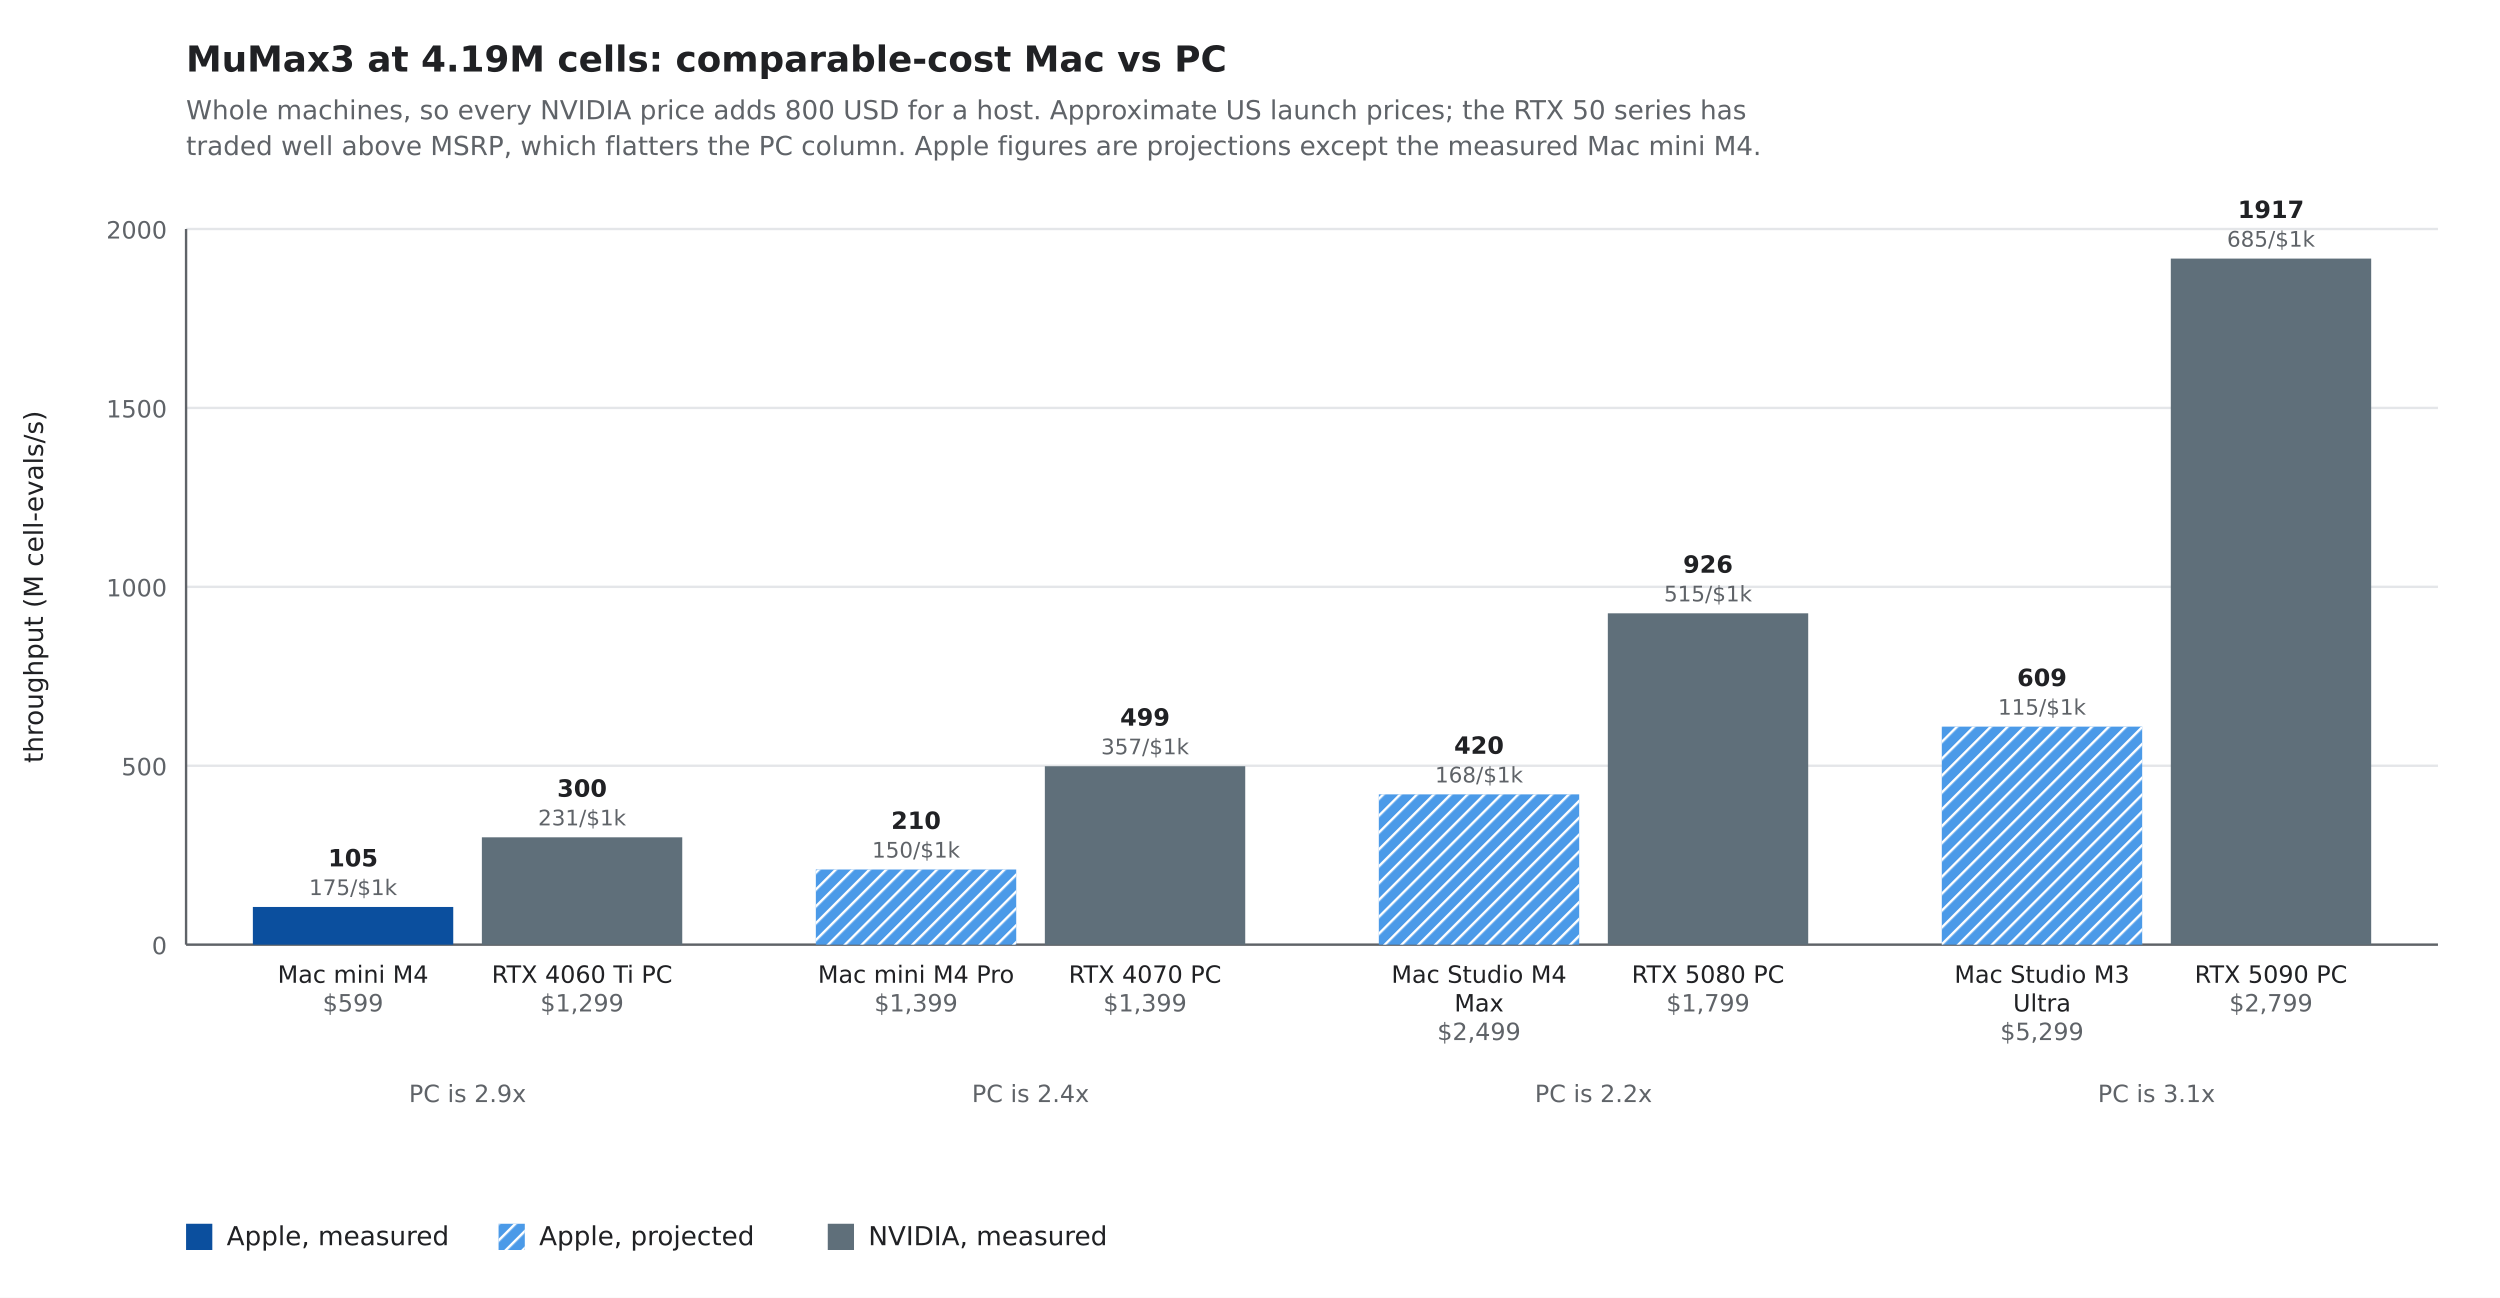
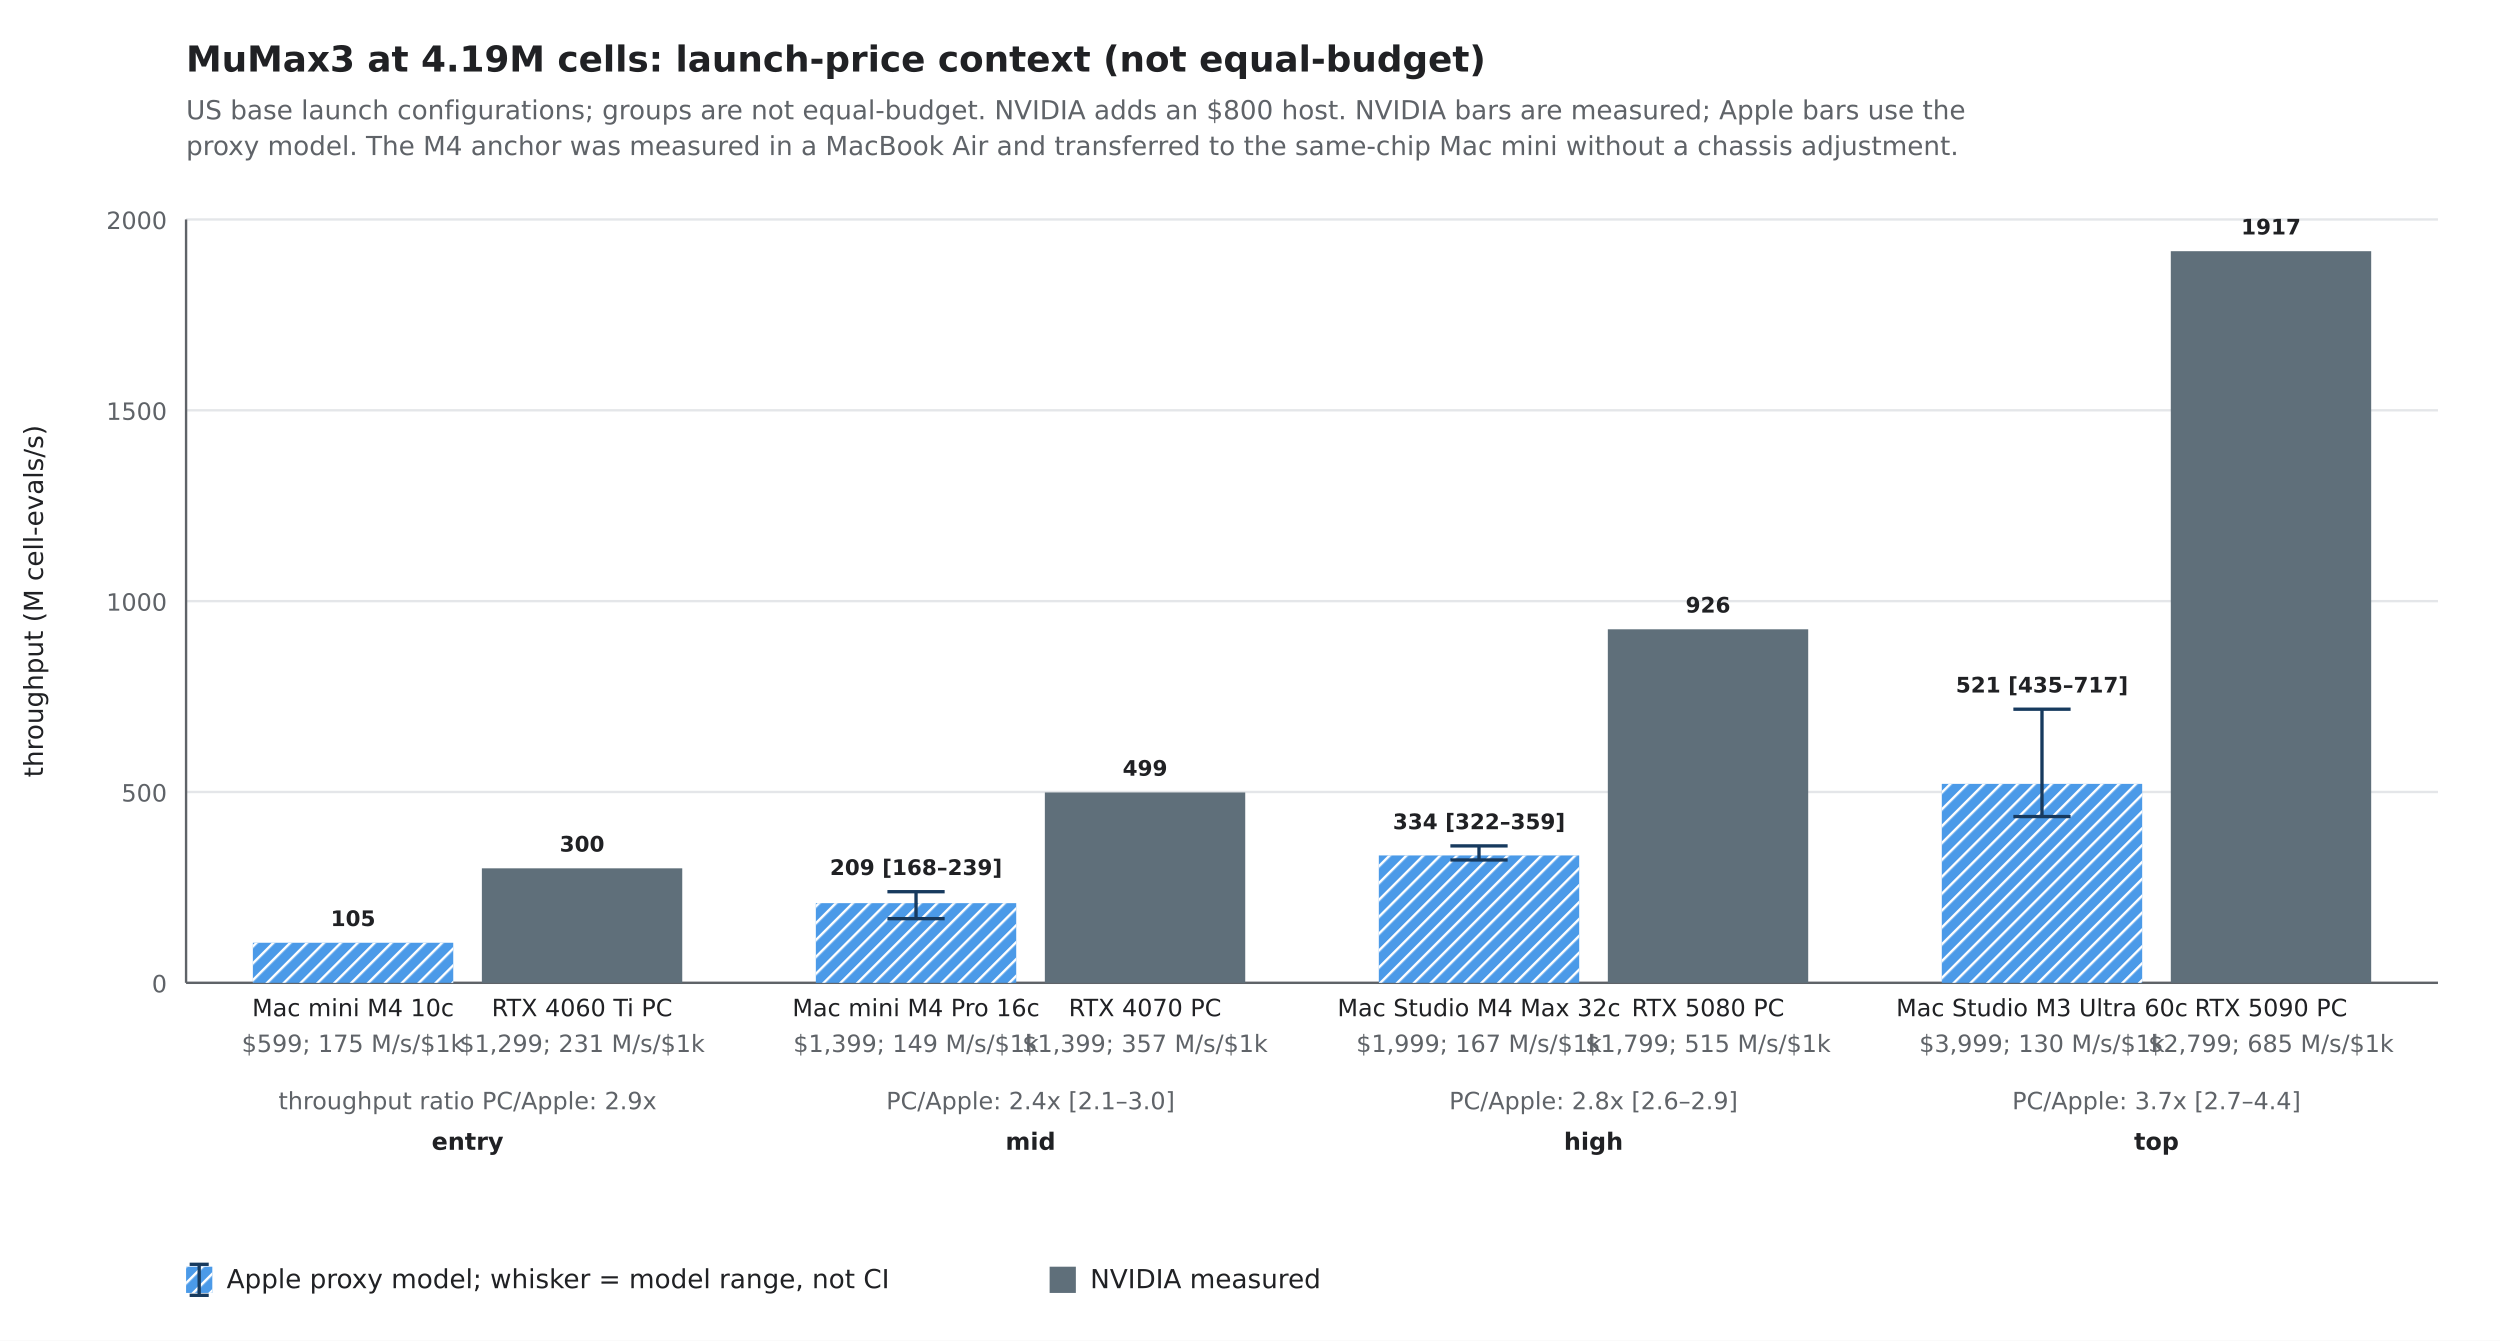
- <svg xmlns="http://www.w3.org/2000/svg" width="1048" height="544" viewBox="0 0 1048 544">
+ <svg xmlns="http://www.w3.org/2000/svg" width="1048" height="562" viewBox="0 0 1048 562">
  <defs>
    <pattern id="hatch" width="5" height="5" patternTransform="rotate(45)" patternUnits="userSpaceOnUse">
      <line x1="0" y1="0" x2="0" y2="5" stroke="#ffffff" stroke-width="2.1" />
    </pattern>
  </defs>
-   <rect width="1048" height="544" fill="#ffffff" />
-   <text x="78" y="30" font-family="DejaVu Sans, Helvetica, Arial, sans-serif" font-size="15" font-weight="600" fill="#202124">MuMax3 at 4.19M cells: comparable-cost Mac vs PC</text>
-   <text x="78" y="50" font-family="DejaVu Sans, Helvetica, Arial, sans-serif" font-size="11" fill="#5f6368">Whole machines, so every NVIDIA price adds 800 USD for a host. Approximate US launch prices; the RTX 50 series has</text>
-   <text x="78" y="65" font-family="DejaVu Sans, Helvetica, Arial, sans-serif" font-size="11" fill="#5f6368">traded well above MSRP, which flatters the PC column. Apple figures are projections except the measured Mac mini M4.</text>
-   <line x1="78" y1="396.0" x2="1022" y2="396.0" stroke="#e4e6e9" stroke-width="1" />
-   <text x="70" y="400.0" font-family="DejaVu Sans, Helvetica, Arial, sans-serif" font-size="10" fill="#5f6368" text-anchor="end">0</text>
-   <line x1="78" y1="321.0" x2="1022" y2="321.0" stroke="#e4e6e9" stroke-width="1" />
-   <text x="70" y="325.0" font-family="DejaVu Sans, Helvetica, Arial, sans-serif" font-size="10" fill="#5f6368" text-anchor="end">500</text>
-   <line x1="78" y1="246.0" x2="1022" y2="246.0" stroke="#e4e6e9" stroke-width="1" />
-   <text x="70" y="250.0" font-family="DejaVu Sans, Helvetica, Arial, sans-serif" font-size="10" fill="#5f6368" text-anchor="end">1000</text>
-   <line x1="78" y1="171.0" x2="1022" y2="171.0" stroke="#e4e6e9" stroke-width="1" />
-   <text x="70" y="175.0" font-family="DejaVu Sans, Helvetica, Arial, sans-serif" font-size="10" fill="#5f6368" text-anchor="end">1500</text>
-   <line x1="78" y1="96.0" x2="1022" y2="96.0" stroke="#e4e6e9" stroke-width="1" />
-   <text x="70" y="100.0" font-family="DejaVu Sans, Helvetica, Arial, sans-serif" font-size="10" fill="#5f6368" text-anchor="end">2000</text>
-   <line x1="78" y1="96" x2="78" y2="396" stroke="#5f6368" stroke-width="1" />
-   <line x1="78" y1="396" x2="1022" y2="396" stroke="#5f6368" stroke-width="1" />
-   <text x="18" y="246.0" font-family="DejaVu Sans, Helvetica, Arial, sans-serif" font-size="11" fill="#202124" text-anchor="middle" transform="rotate(-90 18 246.0)">throughput (M cell-evals/s)</text>
-   <rect x="106.0" y="380.2" width="84" height="15.8" fill="#0b4f9e" />
-   <text x="148.0" y="363.2" font-family="DejaVu Sans, Helvetica, Arial, sans-serif" font-size="10" font-weight="600" fill="#202124" text-anchor="middle">105</text>
-   <text x="148.0" y="375.2" font-family="DejaVu Sans, Helvetica, Arial, sans-serif" font-size="9" fill="#5f6368" text-anchor="middle">175/$1k</text>
-   <text x="148.0" y="412.0" font-family="DejaVu Sans, Helvetica, Arial, sans-serif" font-size="10" fill="#202124" text-anchor="middle">Mac mini M4</text>
-   <text x="148.0" y="424.0" font-family="DejaVu Sans, Helvetica, Arial, sans-serif" font-size="10" fill="#5f6368" text-anchor="middle">$599</text>
-   <rect x="202.0" y="351.0" width="84" height="45.0" fill="#5f6f7a" />
-   <text x="244.0" y="334.0" font-family="DejaVu Sans, Helvetica, Arial, sans-serif" font-size="10" font-weight="600" fill="#202124" text-anchor="middle">300</text>
-   <text x="244.0" y="346.0" font-family="DejaVu Sans, Helvetica, Arial, sans-serif" font-size="9" fill="#5f6368" text-anchor="middle">231/$1k</text>
-   <text x="244.0" y="412.0" font-family="DejaVu Sans, Helvetica, Arial, sans-serif" font-size="10" fill="#202124" text-anchor="middle">RTX 4060 Ti PC</text>
-   <text x="244.0" y="424.0" font-family="DejaVu Sans, Helvetica, Arial, sans-serif" font-size="10" fill="#5f6368" text-anchor="middle">$1,299</text>
-   <text x="196.0" y="462.0" font-family="DejaVu Sans, Helvetica, Arial, sans-serif" font-size="10" fill="#5f6368" text-anchor="middle">PC is 2.9x</text>
-   <rect x="342.0" y="364.5" width="84" height="31.5" fill="#4b9ae8" />
-   <rect x="342.0" y="364.5" width="84" height="31.5" fill="url(#hatch)" />
-   <text x="384.0" y="347.5" font-family="DejaVu Sans, Helvetica, Arial, sans-serif" font-size="10" font-weight="600" fill="#202124" text-anchor="middle">210</text>
-   <text x="384.0" y="359.5" font-family="DejaVu Sans, Helvetica, Arial, sans-serif" font-size="9" fill="#5f6368" text-anchor="middle">150/$1k</text>
-   <text x="384.0" y="412.0" font-family="DejaVu Sans, Helvetica, Arial, sans-serif" font-size="10" fill="#202124" text-anchor="middle">Mac mini M4 Pro</text>
-   <text x="384.0" y="424.0" font-family="DejaVu Sans, Helvetica, Arial, sans-serif" font-size="10" fill="#5f6368" text-anchor="middle">$1,399</text>
-   <rect x="438.0" y="321.2" width="84" height="74.8" fill="#5f6f7a" />
-   <text x="480.0" y="304.2" font-family="DejaVu Sans, Helvetica, Arial, sans-serif" font-size="10" font-weight="600" fill="#202124" text-anchor="middle">499</text>
-   <text x="480.0" y="316.2" font-family="DejaVu Sans, Helvetica, Arial, sans-serif" font-size="9" fill="#5f6368" text-anchor="middle">357/$1k</text>
-   <text x="480.0" y="412.0" font-family="DejaVu Sans, Helvetica, Arial, sans-serif" font-size="10" fill="#202124" text-anchor="middle">RTX 4070 PC</text>
-   <text x="480.0" y="424.0" font-family="DejaVu Sans, Helvetica, Arial, sans-serif" font-size="10" fill="#5f6368" text-anchor="middle">$1,399</text>
-   <text x="432.0" y="462.0" font-family="DejaVu Sans, Helvetica, Arial, sans-serif" font-size="10" fill="#5f6368" text-anchor="middle">PC is 2.4x</text>
-   <rect x="578.0" y="333.0" width="84" height="63.0" fill="#4b9ae8" />
-   <rect x="578.0" y="333.0" width="84" height="63.0" fill="url(#hatch)" />
-   <text x="620.0" y="316.0" font-family="DejaVu Sans, Helvetica, Arial, sans-serif" font-size="10" font-weight="600" fill="#202124" text-anchor="middle">420</text>
-   <text x="620.0" y="328.0" font-family="DejaVu Sans, Helvetica, Arial, sans-serif" font-size="9" fill="#5f6368" text-anchor="middle">168/$1k</text>
-   <text x="620.0" y="412.0" font-family="DejaVu Sans, Helvetica, Arial, sans-serif" font-size="10" fill="#202124" text-anchor="middle">Mac Studio M4</text>
-   <text x="620.0" y="424.0" font-family="DejaVu Sans, Helvetica, Arial, sans-serif" font-size="10" fill="#202124" text-anchor="middle">Max</text>
-   <text x="620.0" y="436.0" font-family="DejaVu Sans, Helvetica, Arial, sans-serif" font-size="10" fill="#5f6368" text-anchor="middle">$2,499</text>
-   <rect x="674.0" y="257.1" width="84" height="138.9" fill="#5f6f7a" />
-   <text x="716.0" y="240.1" font-family="DejaVu Sans, Helvetica, Arial, sans-serif" font-size="10" font-weight="600" fill="#202124" text-anchor="middle">926</text>
-   <text x="716.0" y="252.1" font-family="DejaVu Sans, Helvetica, Arial, sans-serif" font-size="9" fill="#5f6368" text-anchor="middle">515/$1k</text>
-   <text x="716.0" y="412.0" font-family="DejaVu Sans, Helvetica, Arial, sans-serif" font-size="10" fill="#202124" text-anchor="middle">RTX 5080 PC</text>
-   <text x="716.0" y="424.0" font-family="DejaVu Sans, Helvetica, Arial, sans-serif" font-size="10" fill="#5f6368" text-anchor="middle">$1,799</text>
-   <text x="668.0" y="462.0" font-family="DejaVu Sans, Helvetica, Arial, sans-serif" font-size="10" fill="#5f6368" text-anchor="middle">PC is 2.2x</text>
-   <rect x="814.0" y="304.6" width="84" height="91.4" fill="#4b9ae8" />
-   <rect x="814.0" y="304.6" width="84" height="91.4" fill="url(#hatch)" />
-   <text x="856.0" y="287.6" font-family="DejaVu Sans, Helvetica, Arial, sans-serif" font-size="10" font-weight="600" fill="#202124" text-anchor="middle">609</text>
-   <text x="856.0" y="299.6" font-family="DejaVu Sans, Helvetica, Arial, sans-serif" font-size="9" fill="#5f6368" text-anchor="middle">115/$1k</text>
-   <text x="856.0" y="412.0" font-family="DejaVu Sans, Helvetica, Arial, sans-serif" font-size="10" fill="#202124" text-anchor="middle">Mac Studio M3</text>
-   <text x="856.0" y="424.0" font-family="DejaVu Sans, Helvetica, Arial, sans-serif" font-size="10" fill="#202124" text-anchor="middle">Ultra</text>
-   <text x="856.0" y="436.0" font-family="DejaVu Sans, Helvetica, Arial, sans-serif" font-size="10" fill="#5f6368" text-anchor="middle">$5,299</text>
-   <rect x="910.0" y="108.4" width="84" height="287.6" fill="#5f6f7a" />
-   <text x="952.0" y="91.4" font-family="DejaVu Sans, Helvetica, Arial, sans-serif" font-size="10" font-weight="600" fill="#202124" text-anchor="middle">1917</text>
-   <text x="952.0" y="103.4" font-family="DejaVu Sans, Helvetica, Arial, sans-serif" font-size="9" fill="#5f6368" text-anchor="middle">685/$1k</text>
-   <text x="952.0" y="412.0" font-family="DejaVu Sans, Helvetica, Arial, sans-serif" font-size="10" fill="#202124" text-anchor="middle">RTX 5090 PC</text>
-   <text x="952.0" y="424.0" font-family="DejaVu Sans, Helvetica, Arial, sans-serif" font-size="10" fill="#5f6368" text-anchor="middle">$2,799</text>
-   <text x="904.0" y="462.0" font-family="DejaVu Sans, Helvetica, Arial, sans-serif" font-size="10" fill="#5f6368" text-anchor="middle">PC is 3.1x</text>
-   <rect x="78" y="513" width="11" height="11" fill="#0b4f9e" />
-   <text x="95" y="522" font-family="DejaVu Sans, Helvetica, Arial, sans-serif" font-size="11" fill="#202124">Apple, measured</text>
-   <rect x="209.0" y="513" width="11" height="11" fill="#4b9ae8" />
-   <rect x="209.0" y="513" width="11" height="11" fill="url(#hatch)" />
-   <text x="226.0" y="522" font-family="DejaVu Sans, Helvetica, Arial, sans-serif" font-size="11" fill="#202124">Apple, projected</text>
-   <rect x="347.0" y="513" width="11" height="11" fill="#5f6f7a" />
-   <text x="364.0" y="522" font-family="DejaVu Sans, Helvetica, Arial, sans-serif" font-size="11" fill="#202124">NVIDIA, measured</text>
+   <rect width="1048" height="562" fill="#ffffff" />
+   <text x="78" y="30" font-family="DejaVu Sans, Helvetica, Arial, sans-serif" font-size="15" font-weight="600" fill="#202124">MuMax3 at 4.19M cells: launch-price context (not equal-budget)</text>
+   <text x="78" y="50" font-family="DejaVu Sans, Helvetica, Arial, sans-serif" font-size="11" fill="#5f6368">US base launch configurations; groups are not equal-budget. NVIDIA adds an $800 host. NVIDIA bars are measured; Apple bars use the</text>
+   <text x="78" y="65" font-family="DejaVu Sans, Helvetica, Arial, sans-serif" font-size="11" fill="#5f6368">proxy model. The M4 anchor was measured in a MacBook Air and transferred to the same-chip Mac mini without a chassis adjustment.</text>
+   <line x1="78" y1="412.0" x2="1022" y2="412.0" stroke="#e4e6e9" stroke-width="1" />
+   <text x="70" y="416.0" font-family="DejaVu Sans, Helvetica, Arial, sans-serif" font-size="10" fill="#5f6368" text-anchor="end">0</text>
+   <line x1="78" y1="332.0" x2="1022" y2="332.0" stroke="#e4e6e9" stroke-width="1" />
+   <text x="70" y="336.0" font-family="DejaVu Sans, Helvetica, Arial, sans-serif" font-size="10" fill="#5f6368" text-anchor="end">500</text>
+   <line x1="78" y1="252.0" x2="1022" y2="252.0" stroke="#e4e6e9" stroke-width="1" />
+   <text x="70" y="256.0" font-family="DejaVu Sans, Helvetica, Arial, sans-serif" font-size="10" fill="#5f6368" text-anchor="end">1000</text>
+   <line x1="78" y1="172.0" x2="1022" y2="172.0" stroke="#e4e6e9" stroke-width="1" />
+   <text x="70" y="176.0" font-family="DejaVu Sans, Helvetica, Arial, sans-serif" font-size="10" fill="#5f6368" text-anchor="end">1500</text>
+   <line x1="78" y1="92.0" x2="1022" y2="92.0" stroke="#e4e6e9" stroke-width="1" />
+   <text x="70" y="96.0" font-family="DejaVu Sans, Helvetica, Arial, sans-serif" font-size="10" fill="#5f6368" text-anchor="end">2000</text>
+   <line x1="78" y1="92" x2="78" y2="412" stroke="#5f6368" stroke-width="1" />
+   <line x1="78" y1="412" x2="1022" y2="412" stroke="#5f6368" stroke-width="1" />
+   <text x="18" y="252.0" font-family="DejaVu Sans, Helvetica, Arial, sans-serif" font-size="11" fill="#202124" text-anchor="middle" transform="rotate(-90 18 252.0)">throughput (M cell-evals/s)</text>
+   <rect x="106.0" y="395.2" width="84" height="16.8" fill="#4b9ae8" />
+   <rect x="106.0" y="395.2" width="84" height="16.8" fill="url(#hatch)" />
+   <text x="148.0" y="388.2" font-family="DejaVu Sans, Helvetica, Arial, sans-serif" font-size="9" font-weight="600" fill="#202124" text-anchor="middle">105</text>
+   <text x="148.0" y="426.0" font-family="DejaVu Sans, Helvetica, Arial, sans-serif" font-size="10" fill="#202124" text-anchor="middle">Mac mini M4 10c</text>
+   <text x="148.0" y="441.0" font-family="DejaVu Sans, Helvetica, Arial, sans-serif" font-size="10" fill="#5f6368" text-anchor="middle">$599; 175 M/s/$1k</text>
+   <rect x="202.0" y="364.0" width="84" height="48.0" fill="#5f6f7a" />
+   <text x="244.0" y="357.0" font-family="DejaVu Sans, Helvetica, Arial, sans-serif" font-size="9" font-weight="600" fill="#202124" text-anchor="middle">300</text>
+   <text x="244.0" y="426.0" font-family="DejaVu Sans, Helvetica, Arial, sans-serif" font-size="10" fill="#202124" text-anchor="middle">RTX 4060 Ti PC</text>
+   <text x="244.0" y="441.0" font-family="DejaVu Sans, Helvetica, Arial, sans-serif" font-size="10" fill="#5f6368" text-anchor="middle">$1,299; 231 M/s/$1k</text>
+   <text x="196.0" y="465.0" font-family="DejaVu Sans, Helvetica, Arial, sans-serif" font-size="10" fill="#5f6368" text-anchor="middle">throughput ratio PC/Apple: 2.9x</text>
+   <text x="196.0" y="482.0" font-family="DejaVu Sans, Helvetica, Arial, sans-serif" font-size="10" font-weight="600" fill="#202124" text-anchor="middle">entry</text>
+   <rect x="342.0" y="378.6" width="84" height="33.4" fill="#4b9ae8" />
+   <rect x="342.0" y="378.6" width="84" height="33.4" fill="url(#hatch)" />
+   <line x1="384.0" y1="373.8" x2="384.0" y2="385.1" stroke="#173a5e" stroke-width="1.4" />
+   <line x1="372.0" y1="385.1" x2="396.0" y2="385.1" stroke="#173a5e" stroke-width="1.4" />
+   <line x1="372.0" y1="373.8" x2="396.0" y2="373.8" stroke="#173a5e" stroke-width="1.4" />
+   <text x="384.0" y="366.8" font-family="DejaVu Sans, Helvetica, Arial, sans-serif" font-size="9" font-weight="600" fill="#202124" text-anchor="middle">209 [168–239]</text>
+   <text x="384.0" y="426.0" font-family="DejaVu Sans, Helvetica, Arial, sans-serif" font-size="10" fill="#202124" text-anchor="middle">Mac mini M4 Pro 16c</text>
+   <text x="384.0" y="441.0" font-family="DejaVu Sans, Helvetica, Arial, sans-serif" font-size="10" fill="#5f6368" text-anchor="middle">$1,399; 149 M/s/$1k</text>
+   <rect x="438.0" y="332.2" width="84" height="79.8" fill="#5f6f7a" />
+   <text x="480.0" y="325.2" font-family="DejaVu Sans, Helvetica, Arial, sans-serif" font-size="9" font-weight="600" fill="#202124" text-anchor="middle">499</text>
+   <text x="480.0" y="426.0" font-family="DejaVu Sans, Helvetica, Arial, sans-serif" font-size="10" fill="#202124" text-anchor="middle">RTX 4070 PC</text>
+   <text x="480.0" y="441.0" font-family="DejaVu Sans, Helvetica, Arial, sans-serif" font-size="10" fill="#5f6368" text-anchor="middle">$1,399; 357 M/s/$1k</text>
+   <text x="432.0" y="465.0" font-family="DejaVu Sans, Helvetica, Arial, sans-serif" font-size="10" fill="#5f6368" text-anchor="middle">PC/Apple: 2.4x [2.1–3.0]</text>
+   <text x="432.0" y="482.0" font-family="DejaVu Sans, Helvetica, Arial, sans-serif" font-size="10" font-weight="600" fill="#202124" text-anchor="middle">mid</text>
+   <rect x="578.0" y="358.6" width="84" height="53.4" fill="#4b9ae8" />
+   <rect x="578.0" y="358.6" width="84" height="53.4" fill="url(#hatch)" />
+   <line x1="620.0" y1="354.6" x2="620.0" y2="360.5" stroke="#173a5e" stroke-width="1.4" />
+   <line x1="608.0" y1="360.5" x2="632.0" y2="360.5" stroke="#173a5e" stroke-width="1.4" />
+   <line x1="608.0" y1="354.6" x2="632.0" y2="354.6" stroke="#173a5e" stroke-width="1.4" />
+   <text x="620.0" y="347.6" font-family="DejaVu Sans, Helvetica, Arial, sans-serif" font-size="9" font-weight="600" fill="#202124" text-anchor="middle">334 [322–359]</text>
+   <text x="620.0" y="426.0" font-family="DejaVu Sans, Helvetica, Arial, sans-serif" font-size="10" fill="#202124" text-anchor="middle">Mac Studio M4 Max 32c</text>
+   <text x="620.0" y="441.0" font-family="DejaVu Sans, Helvetica, Arial, sans-serif" font-size="10" fill="#5f6368" text-anchor="middle">$1,999; 167 M/s/$1k</text>
+   <rect x="674.0" y="263.8" width="84" height="148.2" fill="#5f6f7a" />
+   <text x="716.0" y="256.8" font-family="DejaVu Sans, Helvetica, Arial, sans-serif" font-size="9" font-weight="600" fill="#202124" text-anchor="middle">926</text>
+   <text x="716.0" y="426.0" font-family="DejaVu Sans, Helvetica, Arial, sans-serif" font-size="10" fill="#202124" text-anchor="middle">RTX 5080 PC</text>
+   <text x="716.0" y="441.0" font-family="DejaVu Sans, Helvetica, Arial, sans-serif" font-size="10" fill="#5f6368" text-anchor="middle">$1,799; 515 M/s/$1k</text>
+   <text x="668.0" y="465.0" font-family="DejaVu Sans, Helvetica, Arial, sans-serif" font-size="10" fill="#5f6368" text-anchor="middle">PC/Apple: 2.8x [2.6–2.9]</text>
+   <text x="668.0" y="482.0" font-family="DejaVu Sans, Helvetica, Arial, sans-serif" font-size="10" font-weight="600" fill="#202124" text-anchor="middle">high</text>
+   <rect x="814.0" y="328.6" width="84" height="83.4" fill="#4b9ae8" />
+   <rect x="814.0" y="328.6" width="84" height="83.4" fill="url(#hatch)" />
+   <line x1="856.0" y1="297.3" x2="856.0" y2="342.3" stroke="#173a5e" stroke-width="1.4" />
+   <line x1="844.0" y1="342.3" x2="868.0" y2="342.3" stroke="#173a5e" stroke-width="1.4" />
+   <line x1="844.0" y1="297.3" x2="868.0" y2="297.3" stroke="#173a5e" stroke-width="1.4" />
+   <text x="856.0" y="290.3" font-family="DejaVu Sans, Helvetica, Arial, sans-serif" font-size="9" font-weight="600" fill="#202124" text-anchor="middle">521 [435–717]</text>
+   <text x="856.0" y="426.0" font-family="DejaVu Sans, Helvetica, Arial, sans-serif" font-size="10" fill="#202124" text-anchor="middle">Mac Studio M3 Ultra 60c</text>
+   <text x="856.0" y="441.0" font-family="DejaVu Sans, Helvetica, Arial, sans-serif" font-size="10" fill="#5f6368" text-anchor="middle">$3,999; 130 M/s/$1k</text>
+   <rect x="910.0" y="105.3" width="84" height="306.7" fill="#5f6f7a" />
+   <text x="952.0" y="98.3" font-family="DejaVu Sans, Helvetica, Arial, sans-serif" font-size="9" font-weight="600" fill="#202124" text-anchor="middle">1917</text>
+   <text x="952.0" y="426.0" font-family="DejaVu Sans, Helvetica, Arial, sans-serif" font-size="10" fill="#202124" text-anchor="middle">RTX 5090 PC</text>
+   <text x="952.0" y="441.0" font-family="DejaVu Sans, Helvetica, Arial, sans-serif" font-size="10" fill="#5f6368" text-anchor="middle">$2,799; 685 M/s/$1k</text>
+   <text x="904.0" y="465.0" font-family="DejaVu Sans, Helvetica, Arial, sans-serif" font-size="10" fill="#5f6368" text-anchor="middle">PC/Apple: 3.7x [2.7–4.4]</text>
+   <text x="904.0" y="482.0" font-family="DejaVu Sans, Helvetica, Arial, sans-serif" font-size="10" font-weight="600" fill="#202124" text-anchor="middle">top</text>
+   <rect x="78" y="531" width="11" height="11" fill="#4b9ae8" />
+   <rect x="78" y="531" width="11" height="11" fill="url(#hatch)" />
+   <line x1="83.5" y1="530.0" x2="83.5" y2="543.0" stroke="#173a5e" stroke-width="1.4" />
+   <line x1="79.5" y1="543.0" x2="87.5" y2="543.0" stroke="#173a5e" stroke-width="1.4" />
+   <line x1="79.5" y1="530.0" x2="87.5" y2="530.0" stroke="#173a5e" stroke-width="1.4" />
+   <text x="95" y="540" font-family="DejaVu Sans, Helvetica, Arial, sans-serif" font-size="11" fill="#202124">Apple proxy model; whisker = model range, not CI</text>
+   <rect x="440.0" y="531" width="11" height="11" fill="#5f6f7a" />
+   <text x="457.0" y="540" font-family="DejaVu Sans, Helvetica, Arial, sans-serif" font-size="11" fill="#202124">NVIDIA measured</text>
</svg>
